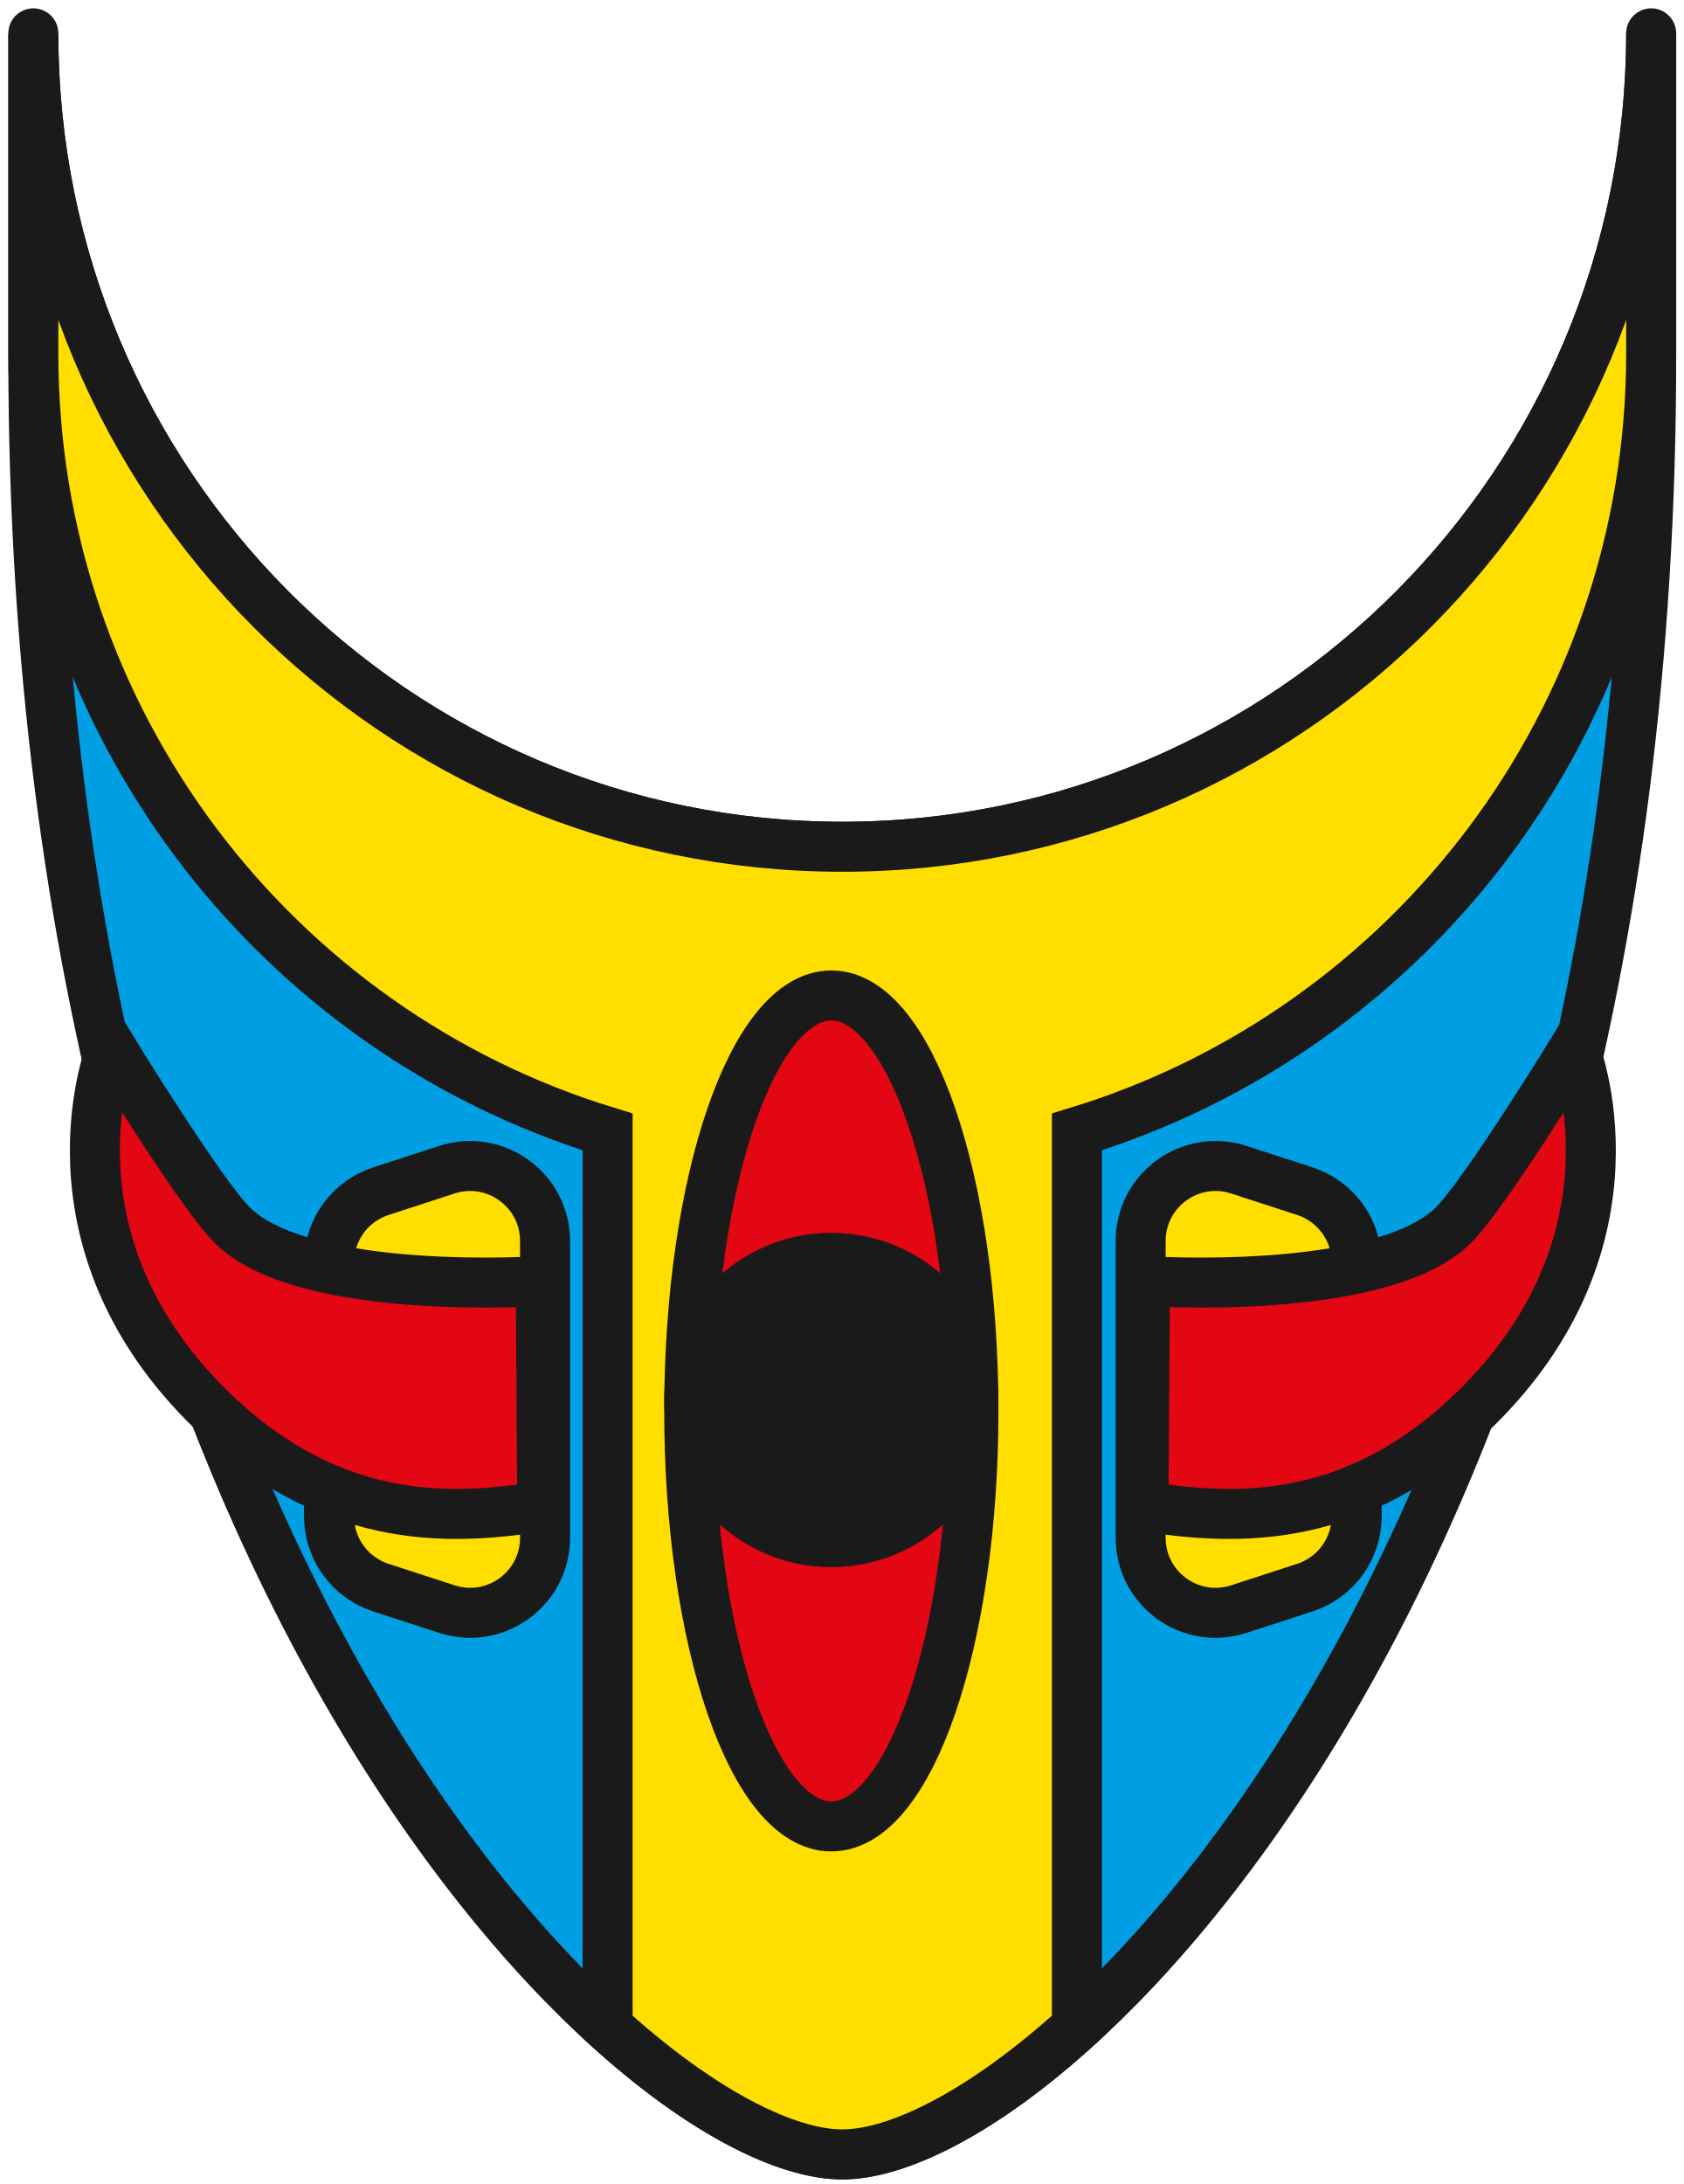
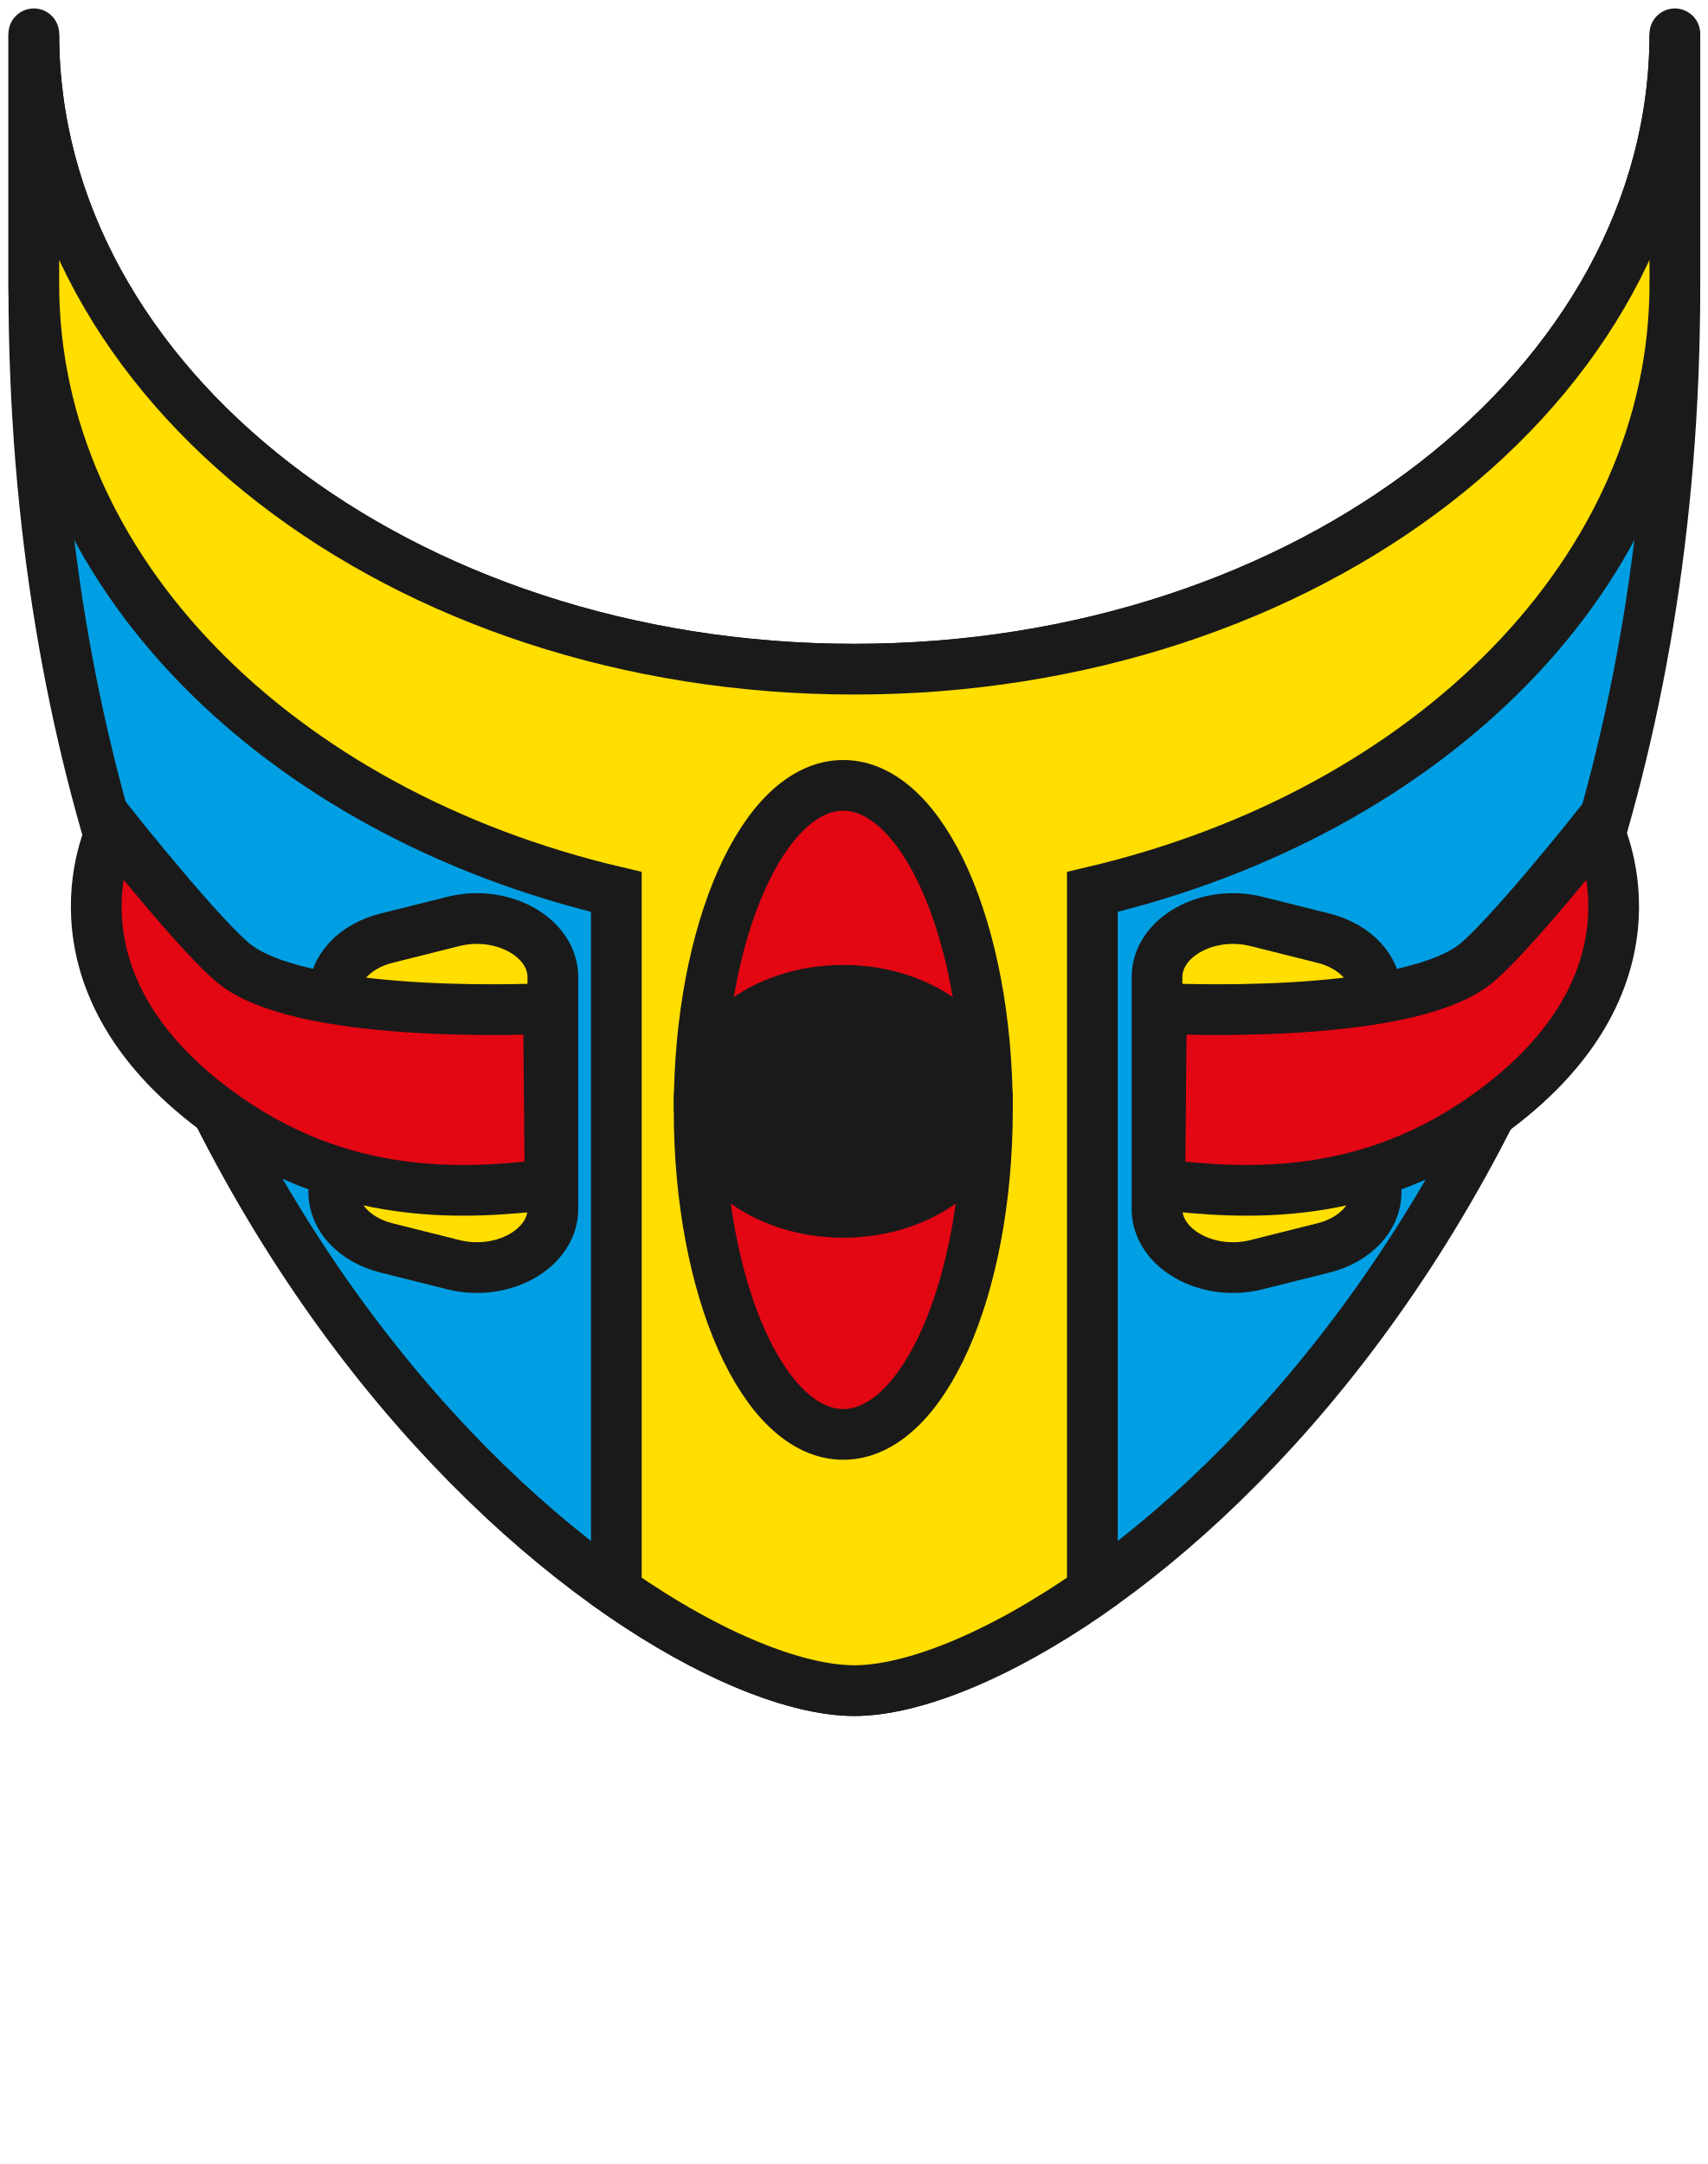
- <svg xmlns="http://www.w3.org/2000/svg" width="101" height="131" viewBox="0 0 101 131" fill="none">
-   <path d="M99.058 2C99.058 28.948 77.33 50.79 50.529 50.79C23.728 50.79 2 28.945 2 2V21.446C2 94.989 38.196 129.225 50.529 129.225C62.862 129.225 99.058 94.992 99.058 21.446V2Z" fill="#009FE3" stroke="#1B1A1A" stroke-width="3" stroke-miterlimit="10" stroke-linecap="round" stroke-linejoin="round" />
-   <path d="M36.452 67.894V121.575C42.095 126.695 47.19 129.225 50.529 129.225C53.868 129.225 58.96 126.692 64.606 121.575V67.894C84.537 61.825 99.058 43.228 99.058 21.204V2C99.058 28.945 77.331 50.79 50.532 50.79C23.727 50.793 2 28.948 2 2.003V21.207C2 43.228 16.518 61.827 36.452 67.894Z" fill="#FFDE00" stroke="#1B1A1A" stroke-width="3" stroke-miterlimit="10" />
-   <path d="M49.873 109.551C54.582 109.551 58.399 98.394 58.399 84.63C58.399 70.867 54.582 59.71 49.873 59.71C45.165 59.71 41.348 70.867 41.348 84.63C41.348 98.394 45.165 109.551 49.873 109.551Z" fill="#E30613" stroke="#1B1A1A" stroke-width="3" stroke-miterlimit="10" />
-   <path d="M49.873 92.5C54.582 92.5 58.399 88.683 58.399 83.975C58.399 79.266 54.582 75.449 49.873 75.449C45.165 75.449 41.348 79.266 41.348 83.975C41.348 88.683 45.165 92.5 49.873 92.5Z" fill="#1B1A1A" stroke="#1B1A1A" stroke-width="3" stroke-miterlimit="10" />
-   <path d="M19.74 75.727V90.949C19.74 92.897 20.994 94.626 22.848 95.228L26.811 96.517C29.718 97.462 32.699 95.296 32.699 92.238V74.438C32.699 71.383 29.718 69.217 26.811 70.16L22.848 71.449C20.994 72.053 19.74 73.779 19.74 75.727Z" fill="#FFDE00" stroke="#1B1A1A" stroke-width="3" stroke-miterlimit="10" />
-   <path d="M32.532 90.357C27.664 91.081 20.231 91.865 12.756 84.648C2.065 74.326 6.684 62.876 6.684 62.876C6.684 62.876 12.115 71.737 13.988 73.542C18.389 77.792 32.441 76.841 32.441 76.841L32.532 90.357Z" fill="#E30613" stroke="#1B1A1A" stroke-width="3" stroke-miterlimit="10" />
-   <path d="M81.39 75.727V90.949C81.39 92.897 80.135 94.626 78.281 95.228L74.318 96.517C71.411 97.462 68.43 95.296 68.43 92.238V74.438C68.43 71.383 71.411 69.217 74.318 70.16L78.281 71.449C80.135 72.053 81.39 73.779 81.39 75.727Z" fill="#FFDE00" stroke="#1B1A1A" stroke-width="3" stroke-miterlimit="10" />
-   <path d="M68.597 90.357C73.466 91.081 80.898 91.865 88.373 84.648C99.065 74.329 94.446 62.876 94.446 62.876C94.446 62.876 89.015 71.737 87.141 73.542C82.741 77.792 68.688 76.841 68.688 76.841L68.597 90.357Z" fill="#E30613" stroke="#1B1A1A" stroke-width="3" stroke-miterlimit="10" />
+ <svg xmlns="http://www.w3.org/2000/svg" width="101" height="128" viewBox="0 0 101 128" fill="none">
+   <path d="M99.058 2C99.058 22.757 77.33 39.582 50.529 39.582C23.728 39.582 2 22.755 2 2V16.979C2 73.628 38.196 100 50.529 100C62.862 100 99.058 73.631 99.058 16.979V2Z" fill="#009FE3" stroke="#1B1A1A" stroke-width="3" stroke-miterlimit="10" stroke-linecap="round" stroke-linejoin="round" />
+   <path d="M36.452 52.757V94.108C42.095 98.051 47.19 100 50.529 100C53.868 100 58.96 98.049 64.606 94.108V52.757C84.537 48.082 99.058 33.758 99.058 16.793V2C99.058 22.755 77.331 39.582 50.532 39.582C23.727 39.584 2 22.757 2 2.002V16.795C2 33.758 16.518 48.084 36.452 52.757Z" fill="#FFDE00" stroke="#1B1A1A" stroke-width="3" stroke-miterlimit="10" />
+   <path d="M49.873 84.845C54.582 84.845 58.399 76.251 58.399 65.65C58.399 55.048 54.582 46.454 49.873 46.454C45.165 46.454 41.348 55.048 41.348 65.65C41.348 76.251 45.165 84.845 49.873 84.845Z" fill="#E30613" stroke="#1B1A1A" stroke-width="3" stroke-miterlimit="10" />
+   <path d="M49.873 71.711C54.582 71.711 58.399 68.771 58.399 65.144C58.399 61.517 54.582 58.577 49.873 58.577C45.165 58.577 41.348 61.517 41.348 65.144C41.348 68.771 45.165 71.711 49.873 71.711Z" fill="#1B1A1A" stroke="#1B1A1A" stroke-width="3" stroke-miterlimit="10" />
+   <path d="M19.739 58.791V70.517C19.739 72.017 20.994 73.349 22.848 73.812L26.811 74.805C29.718 75.534 32.699 73.865 32.699 71.51V57.798C32.699 55.446 29.718 53.777 26.811 54.503L22.848 55.496C20.994 55.962 19.739 57.291 19.739 58.791Z" fill="#FFDE00" stroke="#1B1A1A" stroke-width="3" stroke-miterlimit="10" />
+   <path d="M32.532 70.061C27.664 70.618 20.231 71.222 12.756 65.663C2.065 57.712 6.684 48.893 6.684 48.893C6.684 48.893 12.115 55.718 13.988 57.108C18.389 60.382 32.441 59.65 32.441 59.65L32.532 70.061Z" fill="#E30613" stroke="#1B1A1A" stroke-width="3" stroke-miterlimit="10" />
+   <path d="M81.39 58.791V70.517C81.39 72.017 80.135 73.349 78.281 73.812L74.318 74.805C71.411 75.534 68.43 73.865 68.43 71.51V57.798C68.43 55.446 71.411 53.777 74.318 54.503L78.281 55.496C80.135 55.962 81.39 57.291 81.39 58.791Z" fill="#FFDE00" stroke="#1B1A1A" stroke-width="3" stroke-miterlimit="10" />
+   <path d="M68.597 70.061C73.466 70.618 80.898 71.222 88.373 65.663C99.065 57.714 94.446 48.893 94.446 48.893C94.446 48.893 89.015 55.718 87.141 57.108C82.741 60.382 68.688 59.65 68.688 59.65L68.597 70.061Z" fill="#E30613" stroke="#1B1A1A" stroke-width="3" stroke-miterlimit="10" />
</svg>
